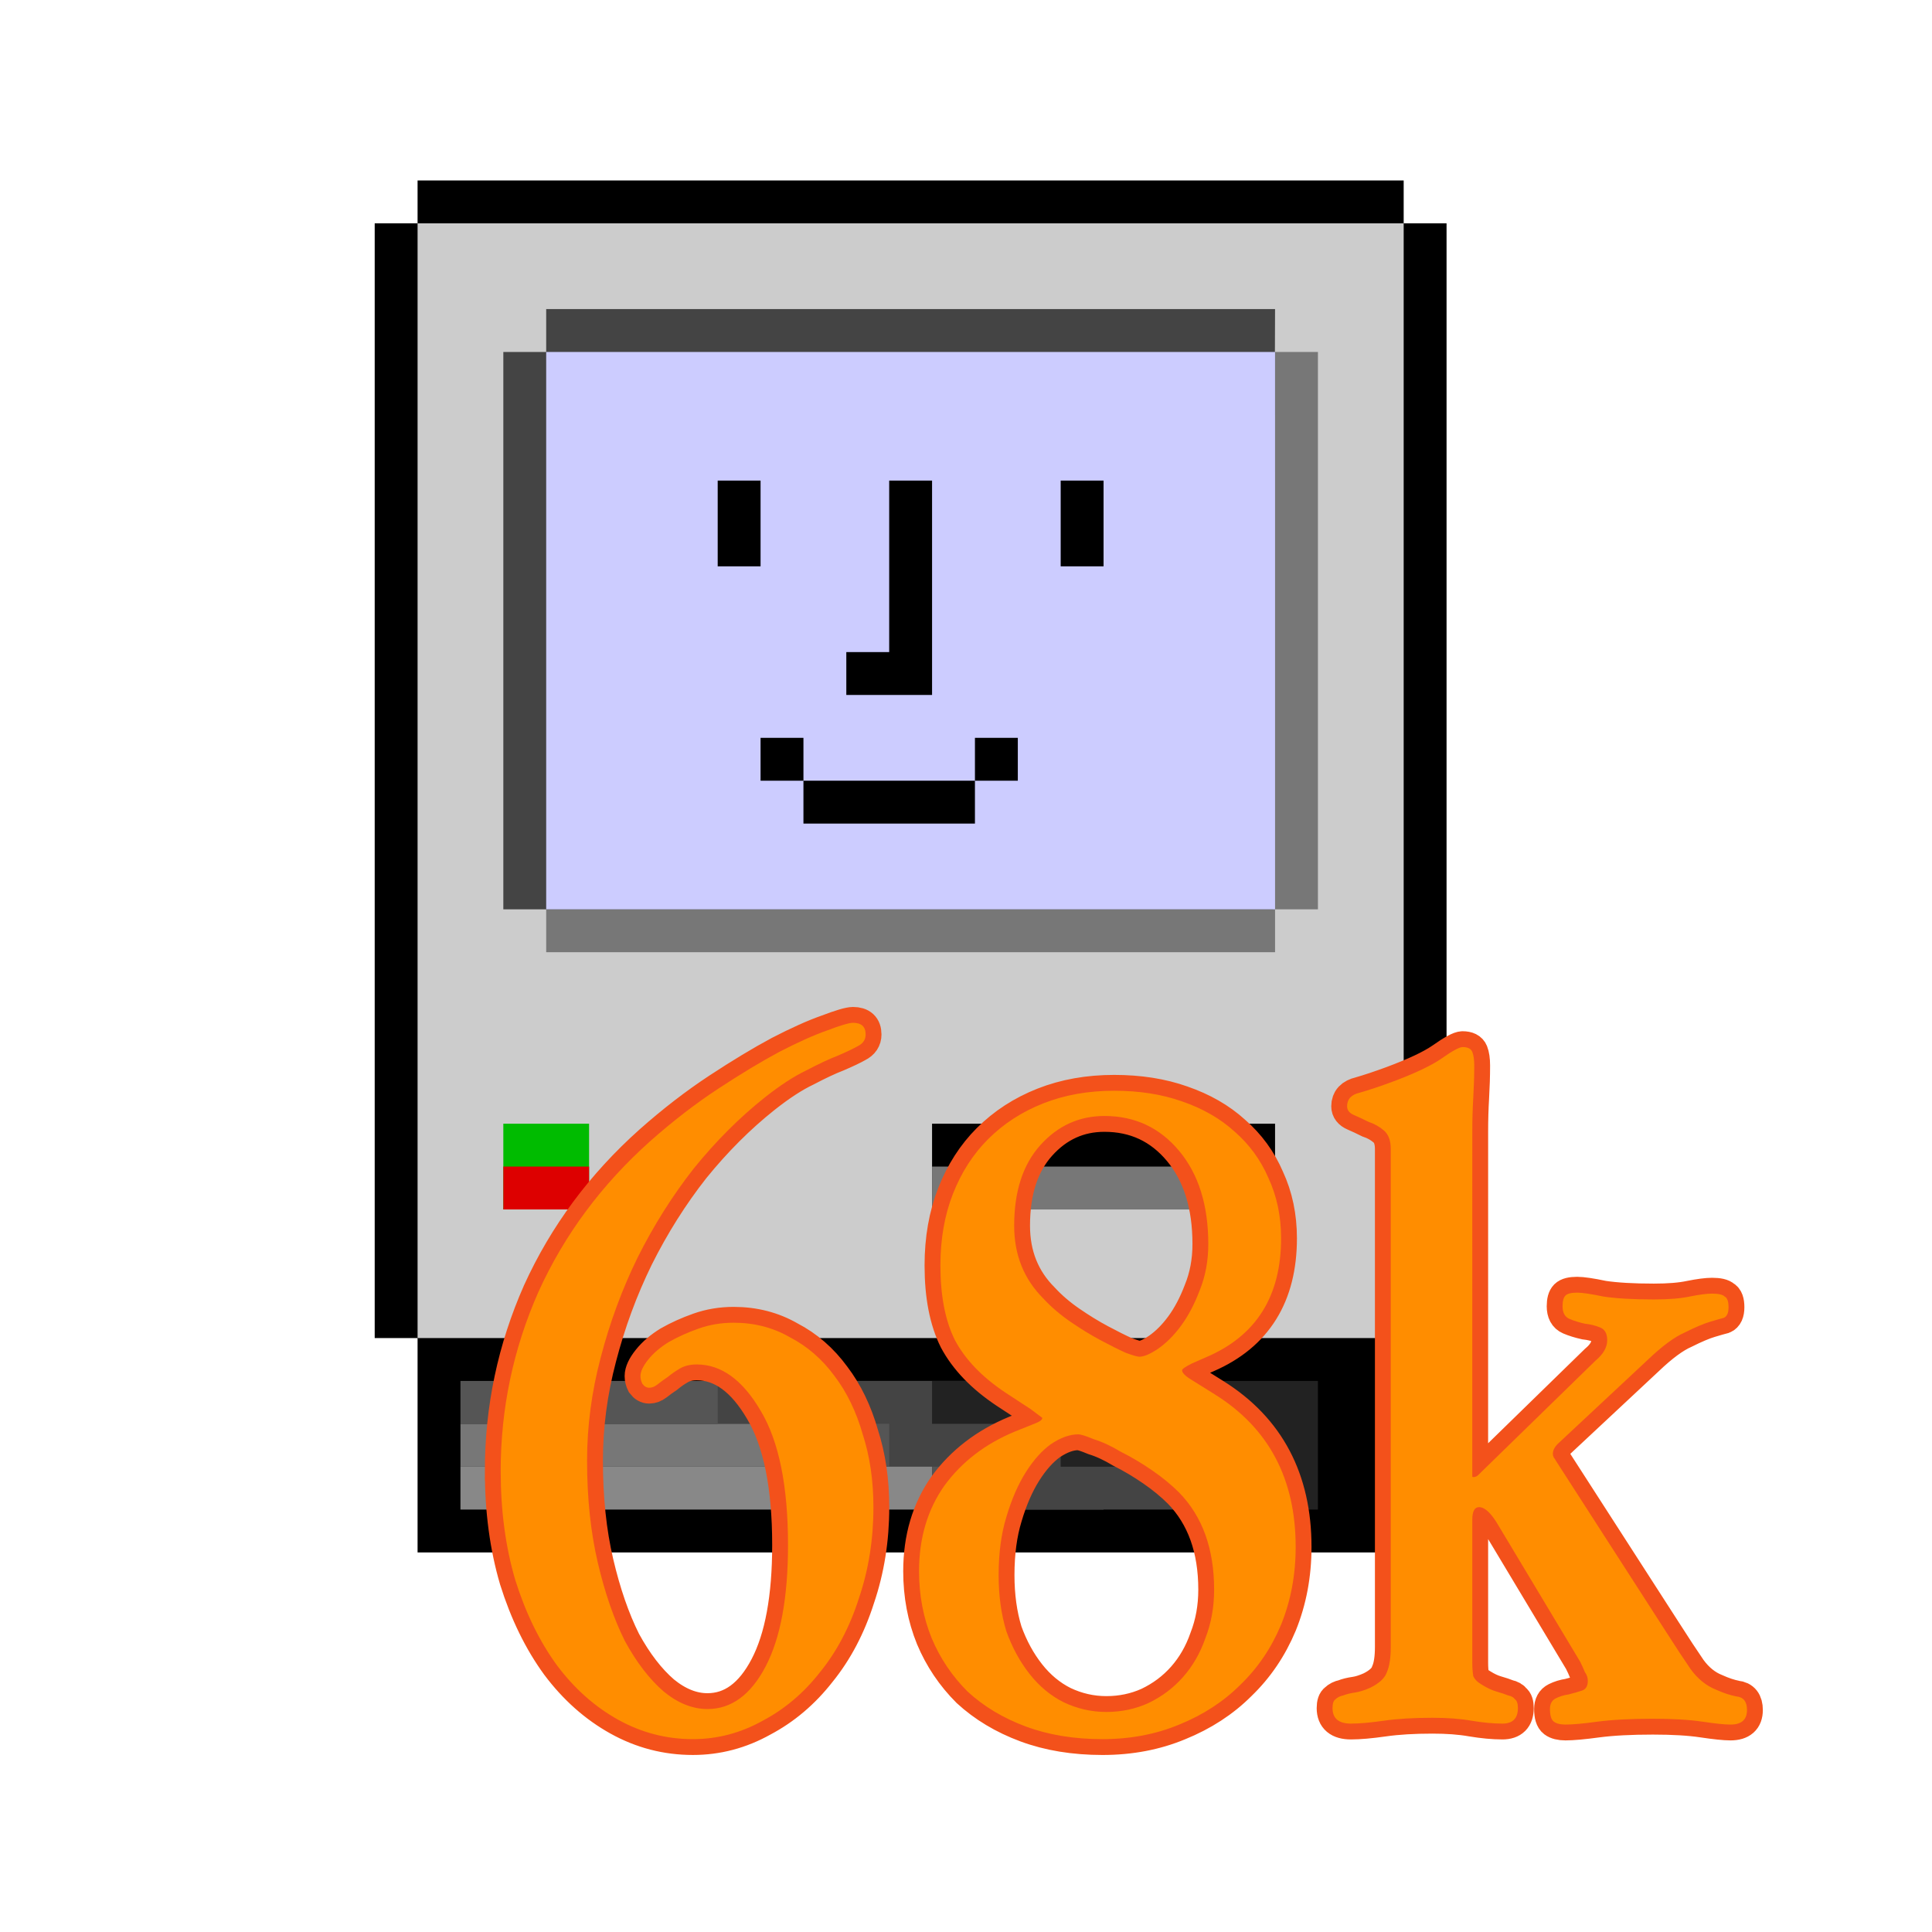
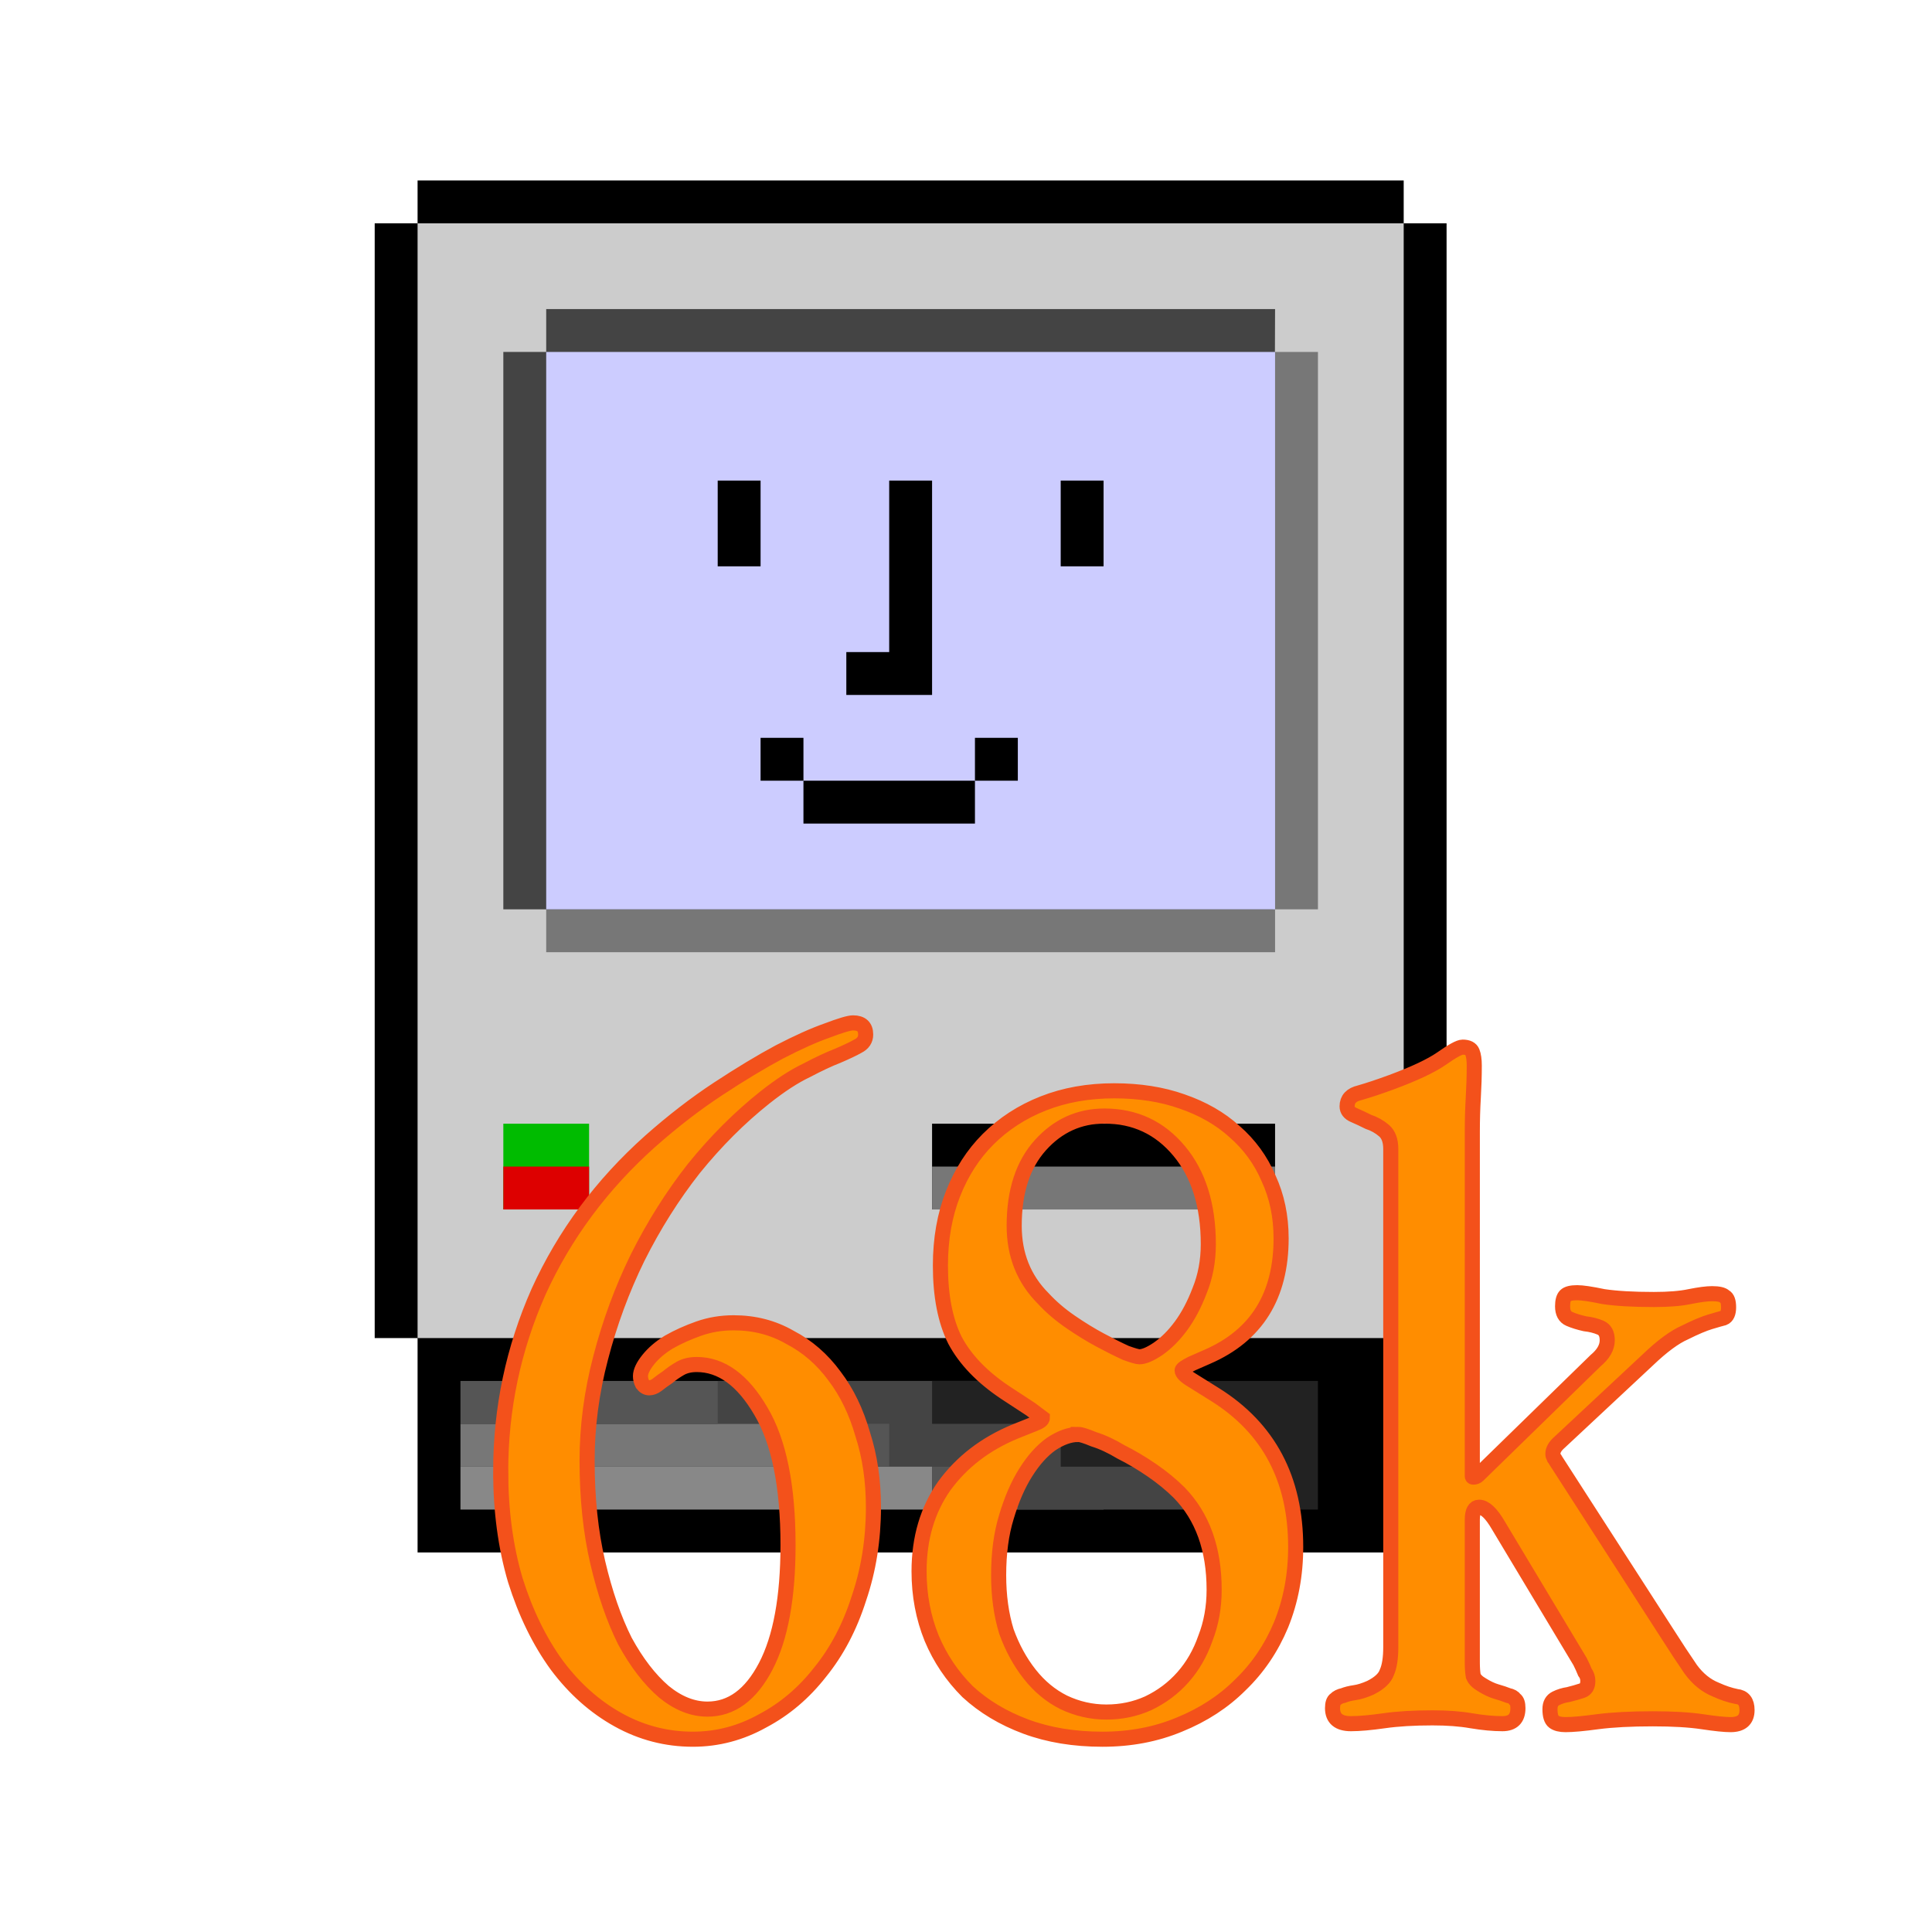
- <svg xmlns="http://www.w3.org/2000/svg" width="512pt" height="512pt" viewBox="0 0 180.622 180.622" version="1.1" id="svg1" xml:space="preserve">
-   <defs id="defs1" />
-   <g id="layer1">
-     <g id="g6" transform="matrix(4.008271,0,0,4.008271,14.98941,-123.4173)">
-       <path id="rect1" style="stroke-width:4.155;paint-order:stroke fill markers" d="m 6,35 v 1 h -1 v 26 h 1 v 5 H 29 v -5 h 1 V 36 H 29 v -1 z" />
-       <rect style="fill:#cccccc;fill-opacity:1;stroke:none;stroke-width:2.838;paint-order:stroke fill markers" id="rect2" width="23" height="26" x="6" y="36" />
-       <path id="rect4" style="fill:#777777;stroke-width:8.029;paint-order:stroke fill markers" d="M 9,39 H 27 v 13 l -1,10e-7 v 1 H 9 Z" />
-       <path id="rect4-2" style="fill:#444444;fill-opacity:1;stroke-width:8.029;paint-order:stroke fill markers" d="m 9,39 v -1 H 26 l -0.047,14 -17.953,10e-7 V 39 Z" />
-       <path id="rect3" style="fill:#ccccff;stroke-width:7.28;paint-order:stroke fill markers" d="M 9,39 H 26 V 52 H 9 Z" />
-       <path id="rect5-9" style="fill:#000000;fill-opacity:1;stroke-width:1.908;paint-order:stroke fill markers" d="m 13,42 v 2 h 1 V 42 Z m 4,0 v 4 h -1 v 1 h 2 V 42 Z m 4,0 v 2 h 1 V 42 Z m -7,6 v 1 h 1 v -1 z m 1,1 v 1 h 4 V 49 Z m 4,0 h 1 v -1 h -1 z" />
-       <path id="rect5" style="fill:#000000;fill-opacity:1;stroke-width:4.609;paint-order:stroke fill markers" d="m 18,57 h 8 v 2 h -8 z" />
-       <path id="rect5-1" style="fill:#777777;fill-opacity:1;stroke-width:3.259;paint-order:stroke fill markers" d="m 18,58 h 8 v 1 h -8 z" />
-       <path id="rect5-6" style="fill:#00bb00;fill-opacity:1;stroke-width:2.304;paint-order:stroke fill markers" d="m 8,57 h 2 v 2 H 8 Z" />
-       <path id="rect5-1-5" style="fill:#dd0000;fill-opacity:1;stroke-width:1.629;paint-order:stroke fill markers" d="m 8,58 h 2 v 1 H 8 Z" />
-       <path id="rect6-4-7" style="fill:#555555;fill-opacity:1;stroke-width:2.659;paint-order:stroke fill markers" d="M 7,63 H 22 v 3 H 18 v -1 h -3 v -1 H 7 Z" />
-       <path id="rect6-4" style="fill:#444444;fill-opacity:1;stroke-width:2.659;paint-order:stroke fill markers" d="m 13,63 h 11 v 3 H 20 v -1 h -3 v -1 H 13 Z" />
-       <path id="rect6" style="fill:#222222;stroke-width:2.659;paint-order:stroke fill markers" d="m 18,63 h 9 v 3 h -3 v -1 H 21 v -1 h -3 z" />
-       <path id="rect5-1-7" style="fill:#777777;fill-opacity:1;stroke-width:3.259;paint-order:stroke fill markers" d="M 7,64 H 15 v 1 H 7 Z" />
-       <path id="rect5-1-7-4" style="fill:#888888;fill-opacity:1;stroke-width:3.821;paint-order:stroke fill markers" d="M 7,65 H 18 v 1 H 7 Z" />
+ <svg xmlns="http://www.w3.org/2000/svg" width="512pt" height="512pt" version="1.1" viewBox="0 0 180.62 180.62" xml:space="preserve">
+   <g transform="matrix(4.0083 0 0 4.0083 14.989 -123.42)">
+     <path d="m6 35v1h-1v26h1v5h23v-5h1v-26h-1v-1z" stroke-width="4.155" style="paint-order:stroke fill markers" />
+     <rect x="6" y="36" width="23" height="26" fill="#ccc" style="paint-order:stroke fill markers" />
+     <path d="m9 39h18v13l-1 1e-6v1h-17z" fill="#777" stroke-width="8.029" style="paint-order:stroke fill markers" />
+     <path d="m9 39v-1h17l-.047 14-17.953 1e-6v-13z" fill="#444" stroke-width="8.029" style="paint-order:stroke fill markers" />
+     <path d="m9 39h17v13h-17z" fill="#ccf" stroke-width="7.28" style="paint-order:stroke fill markers" />
+     <g>
+       <path d="m13 42v2h1v-2zm4 0v4h-1v1h2v-5zm4 0v2h1v-2zm-7 6v1h1v-1zm1.0 1v1h4v-1zm4 0h1v-1h-1z" stroke-width="1.908" style="paint-order:stroke fill markers" />
+       <path d="m18 57h8v2h-8z" stroke-width="4.609" style="paint-order:stroke fill markers" />
+       <path d="m18 58h8v1h-8z" fill="#777" stroke-width="3.259" style="paint-order:stroke fill markers" />
+       <path d="m8 57h2v2h-2z" fill="#0b0" stroke-width="2.304" style="paint-order:stroke fill markers" />
+       <path d="m8 58h2v1h-2z" fill="#d00" stroke-width="1.629" style="paint-order:stroke fill markers" />
+       <path d="m7 63h15v3h-4v-1h-3v-1h-8z" fill="#555" stroke-width="2.659" style="paint-order:stroke fill markers" />
+       <path d="m13 63h11v3h-4v-1h-3v-1h-4z" fill="#444" stroke-width="2.659" style="paint-order:stroke fill markers" />
    </g>
-     <path d="m 46.81,137.545 q 0,5.535 1.361,10.163 1.452,4.628 3.902,7.986 2.45,3.267 5.717,5.082 3.267,1.815 6.987,1.815 3.448,0 6.534,-1.724 3.085,-1.633 5.354,-4.537 2.359,-2.904 3.63,-6.897 1.361,-3.993 1.361,-8.53 0,-3.721 -0.998,-6.806 -0.907,-3.176 -2.632,-5.445 -1.724,-2.359 -4.174,-3.63 -2.359,-1.361 -5.263,-1.361 -1.724,0 -3.267,0.544 -1.543,0.544 -2.813,1.27 -1.18,0.726 -1.906,1.633 -0.726,0.907 -0.726,1.543 0,0.363 0.182,0.726 0.272,0.363 0.635,0.363 0.363,0 0.726,-0.272 0.454,-0.363 0.998,-0.726 0.544,-0.454 1.18,-0.817 0.635,-0.363 1.543,-0.363 3.448,0 5.989,4.356 2.541,4.265 2.541,12.523 0,7.35 -2.087,11.343 -2.087,3.993 -5.445,3.993 -2.087,0 -4.084,-1.633 -1.996,-1.724 -3.63,-4.719 -1.543,-3.085 -2.541,-7.35 -0.998,-4.265 -0.998,-9.528 0,-4.809 1.27,-9.619 1.27,-4.9 3.448,-9.347 2.269,-4.537 5.263,-8.349 3.085,-3.811 6.624,-6.624 2.178,-1.724 3.902,-2.541 1.724,-0.907 2.904,-1.361 1.27,-0.544 1.906,-0.907 0.726,-0.363 0.726,-1.089 0,-1.089 -1.18,-1.089 -0.544,0 -2.45,0.726 -1.815,0.635 -4.447,1.996 -2.541,1.361 -5.717,3.448 -3.176,2.087 -6.352,4.9 -6.806,6.08 -10.436,14.065 -3.539,7.986 -3.539,16.788 z m 66.153,-21.234 q 0,2.359 -0.817,4.356 -0.726,1.906 -1.724,3.267 -0.998,1.361 -2.178,2.178 -1.089,0.726 -1.724,0.726 -0.272,0 -1.27,-0.363 -0.998,-0.454 -2.359,-1.18 -1.361,-0.726 -2.813,-1.724 -1.452,-0.998 -2.541,-2.178 -2.722,-2.722 -2.722,-6.806 0,-4.809 2.45,-7.532 2.45,-2.722 5.989,-2.722 4.265,0 6.987,3.267 2.722,3.267 2.722,8.712 z m -0.091,10.526 q 6.897,-2.995 6.897,-11.071 0,-3.085 -1.18,-5.626 -1.089,-2.541 -3.176,-4.356 -1.996,-1.815 -4.9,-2.813 -2.813,-0.998 -6.352,-0.998 -3.63,0 -6.624,1.18 -2.995,1.18 -5.172,3.358 -2.087,2.087 -3.267,5.082 -1.18,2.995 -1.18,6.715 0,4.265 1.361,6.987 1.452,2.722 4.719,4.9 l 2.359,1.543 q 1.089,0.817 1.089,0.817 0,0.272 -0.726,0.544 l -1.815,0.726 q -4.174,1.724 -6.624,5.082 -2.359,3.358 -2.359,7.986 0,3.358 1.18,6.261 1.18,2.813 3.358,4.991 2.269,2.087 5.445,3.267 3.176,1.18 7.169,1.18 3.902,0 7.169,-1.361 3.358,-1.361 5.717,-3.721 2.45,-2.359 3.811,-5.626 1.361,-3.358 1.361,-7.26 0,-9.528 -7.532,-14.247 l -2.178,-1.361 q -0.907,-0.544 -0.907,-0.907 0,-0.181 0.907,-0.635 z m -12.069,7.26 q 0.363,0 1.452,0.454 1.18,0.363 2.541,1.18 1.452,0.726 2.904,1.724 1.452,0.998 2.541,2.087 3.267,3.358 3.267,9.074 0,2.45 -0.817,4.537 -0.726,2.087 -2.087,3.63 -1.361,1.543 -3.267,2.45 -1.815,0.817 -3.902,0.817 -2.087,0 -3.993,-0.907 -1.815,-0.907 -3.176,-2.632 -1.361,-1.724 -2.178,-3.993 -0.726,-2.359 -0.726,-5.263 0,-3.085 0.726,-5.445 0.726,-2.45 1.815,-4.174 1.089,-1.724 2.359,-2.632 1.361,-0.907 2.541,-0.907 z m 36.842,-28.312 q 0,-1.633 0.091,-3.176 0.091,-1.543 0.091,-2.995 0,-0.817 -0.182,-1.27 -0.182,-0.454 -0.907,-0.454 -0.454,0 -1.996,1.089 -1.452,0.998 -4.628,2.178 -1.724,0.635 -2.995,0.998 -1.18,0.272 -1.18,1.27 0,0.544 0.635,0.817 0.635,0.272 1.361,0.635 0.817,0.272 1.452,0.817 0.635,0.544 0.635,1.724 v 46.552 q 0,1.543 -0.363,2.359 -0.272,0.817 -1.543,1.452 -0.817,0.363 -1.452,0.454 -0.635,0.091 -1.089,0.272 -0.454,0.091 -0.726,0.363 -0.272,0.181 -0.272,0.817 0,1.452 1.724,1.452 1.18,0 3.085,-0.272 1.906,-0.272 4.537,-0.272 2.087,0 3.63,0.272 1.633,0.272 2.904,0.272 1.452,0 1.452,-1.452 0,-0.635 -0.272,-0.817 -0.182,-0.272 -0.635,-0.363 -0.454,-0.181 -1.089,-0.363 -0.635,-0.181 -1.361,-0.635 -0.635,-0.363 -0.817,-0.817 -0.091,-0.544 -0.091,-1.27 v -13.339 q 0,-1.18 0.635,-1.18 0.817,0 1.815,1.724 l 7.623,12.704 q 0.272,0.544 0.454,0.998 0.272,0.363 0.272,0.817 0,0.726 -0.544,0.907 -0.544,0.181 -1.27,0.363 -0.635,0.091 -1.18,0.363 -0.544,0.272 -0.544,0.998 0,0.907 0.363,1.18 0.363,0.272 1.089,0.272 0.998,0 2.995,-0.272 2.087,-0.272 5.172,-0.272 2.813,0 4.628,0.272 1.815,0.272 2.632,0.272 1.543,0 1.543,-1.361 0,-1.18 -0.998,-1.27 -0.907,-0.181 -1.906,-0.635 -1.361,-0.544 -2.359,-1.906 -0.998,-1.452 -2.269,-3.448 L 145.45,136.547 q -0.091,-0.181 -0.182,-0.272 -0.091,-0.181 -0.091,-0.363 0,-0.544 0.635,-1.089 l 8.258,-7.713 q 1.996,-1.906 3.448,-2.541 1.452,-0.726 2.359,-0.998 0.907,-0.272 1.27,-0.363 0.454,-0.181 0.454,-0.998 0,-0.817 -0.363,-0.998 -0.272,-0.272 -1.18,-0.272 -0.726,0 -2.087,0.272 -1.27,0.272 -3.358,0.272 -2.904,0 -4.719,-0.272 -1.724,-0.363 -2.45,-0.363 -0.817,0 -1.089,0.272 -0.272,0.272 -0.272,0.998 0,0.907 0.635,1.18 0.635,0.272 1.452,0.454 0.817,0.091 1.452,0.363 0.635,0.272 0.635,1.18 0,0.998 -1.089,1.906 l -10.98,10.708 q -0.182,0.181 -0.454,0.181 -0.091,0 -0.091,-0.091 z" id="text6" style="font-size:32.433px;font-family:'Apple Garamond';-inkscape-font-specification:'Apple Garamond, Normal';letter-spacing:0px;fill:#ff8d00;stroke:#f3511b;stroke-width:2.961;paint-order:stroke fill markers" aria-label="68k" />
+     <path d="m18 63h9v3h-3v-1h-3v-1h-3z" fill="#222" stroke-width="2.659" style="paint-order:stroke fill markers" />
+     <path d="m7 64h8v1h-8z" fill="#777" stroke-width="3.259" style="paint-order:stroke fill markers" />
+     <path d="m7 65h11v1h-11z" fill="#888" stroke-width="3.821" style="paint-order:stroke fill markers" />
  </g>
+   <path d="m46.81 137.55q0 5.535 1.361 10.163 1.452 4.628 3.902 7.986 2.45 3.267 5.717 5.082 3.267 1.815 6.987 1.815 3.448 0 6.534-1.724 3.085-1.633 5.354-4.537 2.359-2.904 3.63-6.897 1.361-3.993 1.361-8.53 0-3.72-.998-6.806-.907-3.176-2.632-5.445-1.724-2.359-4.174-3.63-2.359-1.361-5.263-1.361-1.724 0-3.267.544t-2.813 1.27q-1.18.726-1.906 1.633-.726.907-.726 1.543 0 .363.182.726.272.363.635.363.363 0 .726-.272.454-.363.998-.726.544-.454 1.18-.817.635-.363 1.543-.363 3.448 0 5.989 4.356 2.541 4.265 2.541 12.523 0 7.35-2.087 11.343-2.087 3.993-5.445 3.993-2.087 0-4.083-1.633-1.996-1.724-3.63-4.719-1.543-3.085-2.541-7.35-.998-4.265-.998-9.528 0-4.809 1.27-9.619 1.27-4.9 3.448-9.347 2.269-4.537 5.263-8.348 3.085-3.811 6.624-6.624 2.178-1.724 3.902-2.541 1.724-.907 2.904-1.361 1.27-.544 1.906-.907.726-.363.726-1.089 0-1.089-1.18-1.089-.544 0-2.45.726-1.815.635-4.447 1.996-2.541 1.361-5.717 3.448-3.176 2.087-6.352 4.9-6.806 6.08-10.436 14.065-3.539 7.986-3.539 16.788zm66.153-21.234q0 2.359-.817 4.356-.726 1.906-1.724 3.267-.998 1.361-2.178 2.178-1.089.726-1.724.726-.272 0-1.27-.363-.998-.454-2.359-1.18-1.361-.726-2.813-1.724-1.452-.998-2.541-2.178-2.722-2.722-2.722-6.806 0-4.809 2.45-7.532 2.45-2.722 5.989-2.722 4.265 0 6.987 3.267 2.722 3.267 2.722 8.711zm-.091 10.526q6.897-2.995 6.897-11.071 0-3.085-1.18-5.626-1.089-2.541-3.176-4.356-1.996-1.815-4.9-2.813-2.813-.998-6.352-.998-3.63 0-6.624 1.18-2.995 1.18-5.172 3.358-2.087 2.087-3.267 5.082-1.18 2.995-1.18 6.715 0 4.265 1.361 6.987 1.452 2.722 4.719 4.9l2.359 1.543q1.089.817 1.089.817 0 .272-.726.544l-1.815.726q-4.174 1.724-6.624 5.082-2.359 3.358-2.359 7.986 0 3.358 1.18 6.261 1.18 2.813 3.358 4.991 2.269 2.087 5.445 3.267 3.176 1.18 7.169 1.18 3.902 0 7.169-1.361 3.358-1.361 5.717-3.721 2.45-2.359 3.811-5.626 1.361-3.358 1.361-7.26 0-9.528-7.532-14.247l-2.178-1.361q-.907-.544-.907-.907 0-.181.907-.635zm-12.069 7.26q.363 0 1.452.454 1.18.363 2.541 1.18 1.452.726 2.904 1.724 1.452.998 2.541 2.087 3.267 3.358 3.267 9.075 0 2.45-.817 4.537-.726 2.087-2.087 3.63-1.361 1.543-3.267 2.45-1.815.817-3.902.817-2.087 0-3.993-.907-1.815-.907-3.176-2.632t-2.178-3.993q-.726-2.359-.726-5.263 0-3.085.726-5.445.726-2.45 1.815-4.174 1.089-1.724 2.359-2.632 1.361-.907 2.541-.907zm36.842-28.312q0-1.633.091-3.176.091-1.543.091-2.995 0-.817-.182-1.27-.182-.454-.907-.454-.454 0-1.996 1.089-1.452.998-4.628 2.178-1.724.635-2.995.998-1.18.272-1.18 1.27 0 .544.635.817.635.272 1.361.635.817.272 1.452.817.635.544.635 1.724v46.552q0 1.543-.363 2.359-.272.817-1.543 1.452-.817.363-1.452.454-.635.091-1.089.272-.454.091-.726.363-.272.181-.272.817 0 1.452 1.724 1.452 1.18 0 3.085-.272 1.906-.272 4.537-.272 2.087 0 3.63.272 1.633.272 2.904.272 1.452 0 1.452-1.452 0-.635-.272-.817-.182-.272-.635-.363-.454-.181-1.089-.363-.635-.181-1.361-.635-.635-.363-.817-.817-.091-.544-.091-1.27v-13.34q0-1.18.635-1.18.817 0 1.815 1.724l7.623 12.704q.272.544.454.998.272.363.272.817 0 .726-.544.907-.544.181-1.27.363-.635.091-1.18.363-.544.272-.544.998 0 .907.363 1.18.363.272 1.089.272.998 0 2.995-.272 2.087-.272 5.173-.272 2.813 0 4.628.272 1.815.272 2.632.272 1.543 0 1.543-1.361 0-1.18-.998-1.27-.907-.181-1.906-.635-1.361-.544-2.359-1.906-.998-1.452-2.269-3.448l-10.345-16.062q-.091-.181-.182-.272-.091-.181-.091-.363 0-.544.635-1.089l8.258-7.713q1.996-1.906 3.448-2.541 1.452-.726 2.359-.998.907-.272 1.27-.363.454-.181.454-.998t-.363-.998q-.272-.272-1.18-.272-.726 0-2.087.272-1.27.272-3.358.272-2.904 0-4.719-.272-1.724-.363-2.45-.363-.817 0-1.089.272-.272.272-.272.998 0 .907.635 1.18.635.272 1.452.454.817.091 1.452.363.635.272.635 1.18 0 .998-1.089 1.906l-10.98 10.708q-.182.181-.454.181-.091 0-.091-.091z" fill="#ff8d00" stroke="#f3511b" stroke-width="1.411" style="paint-order:normal" aria-label="68k" />
</svg>
